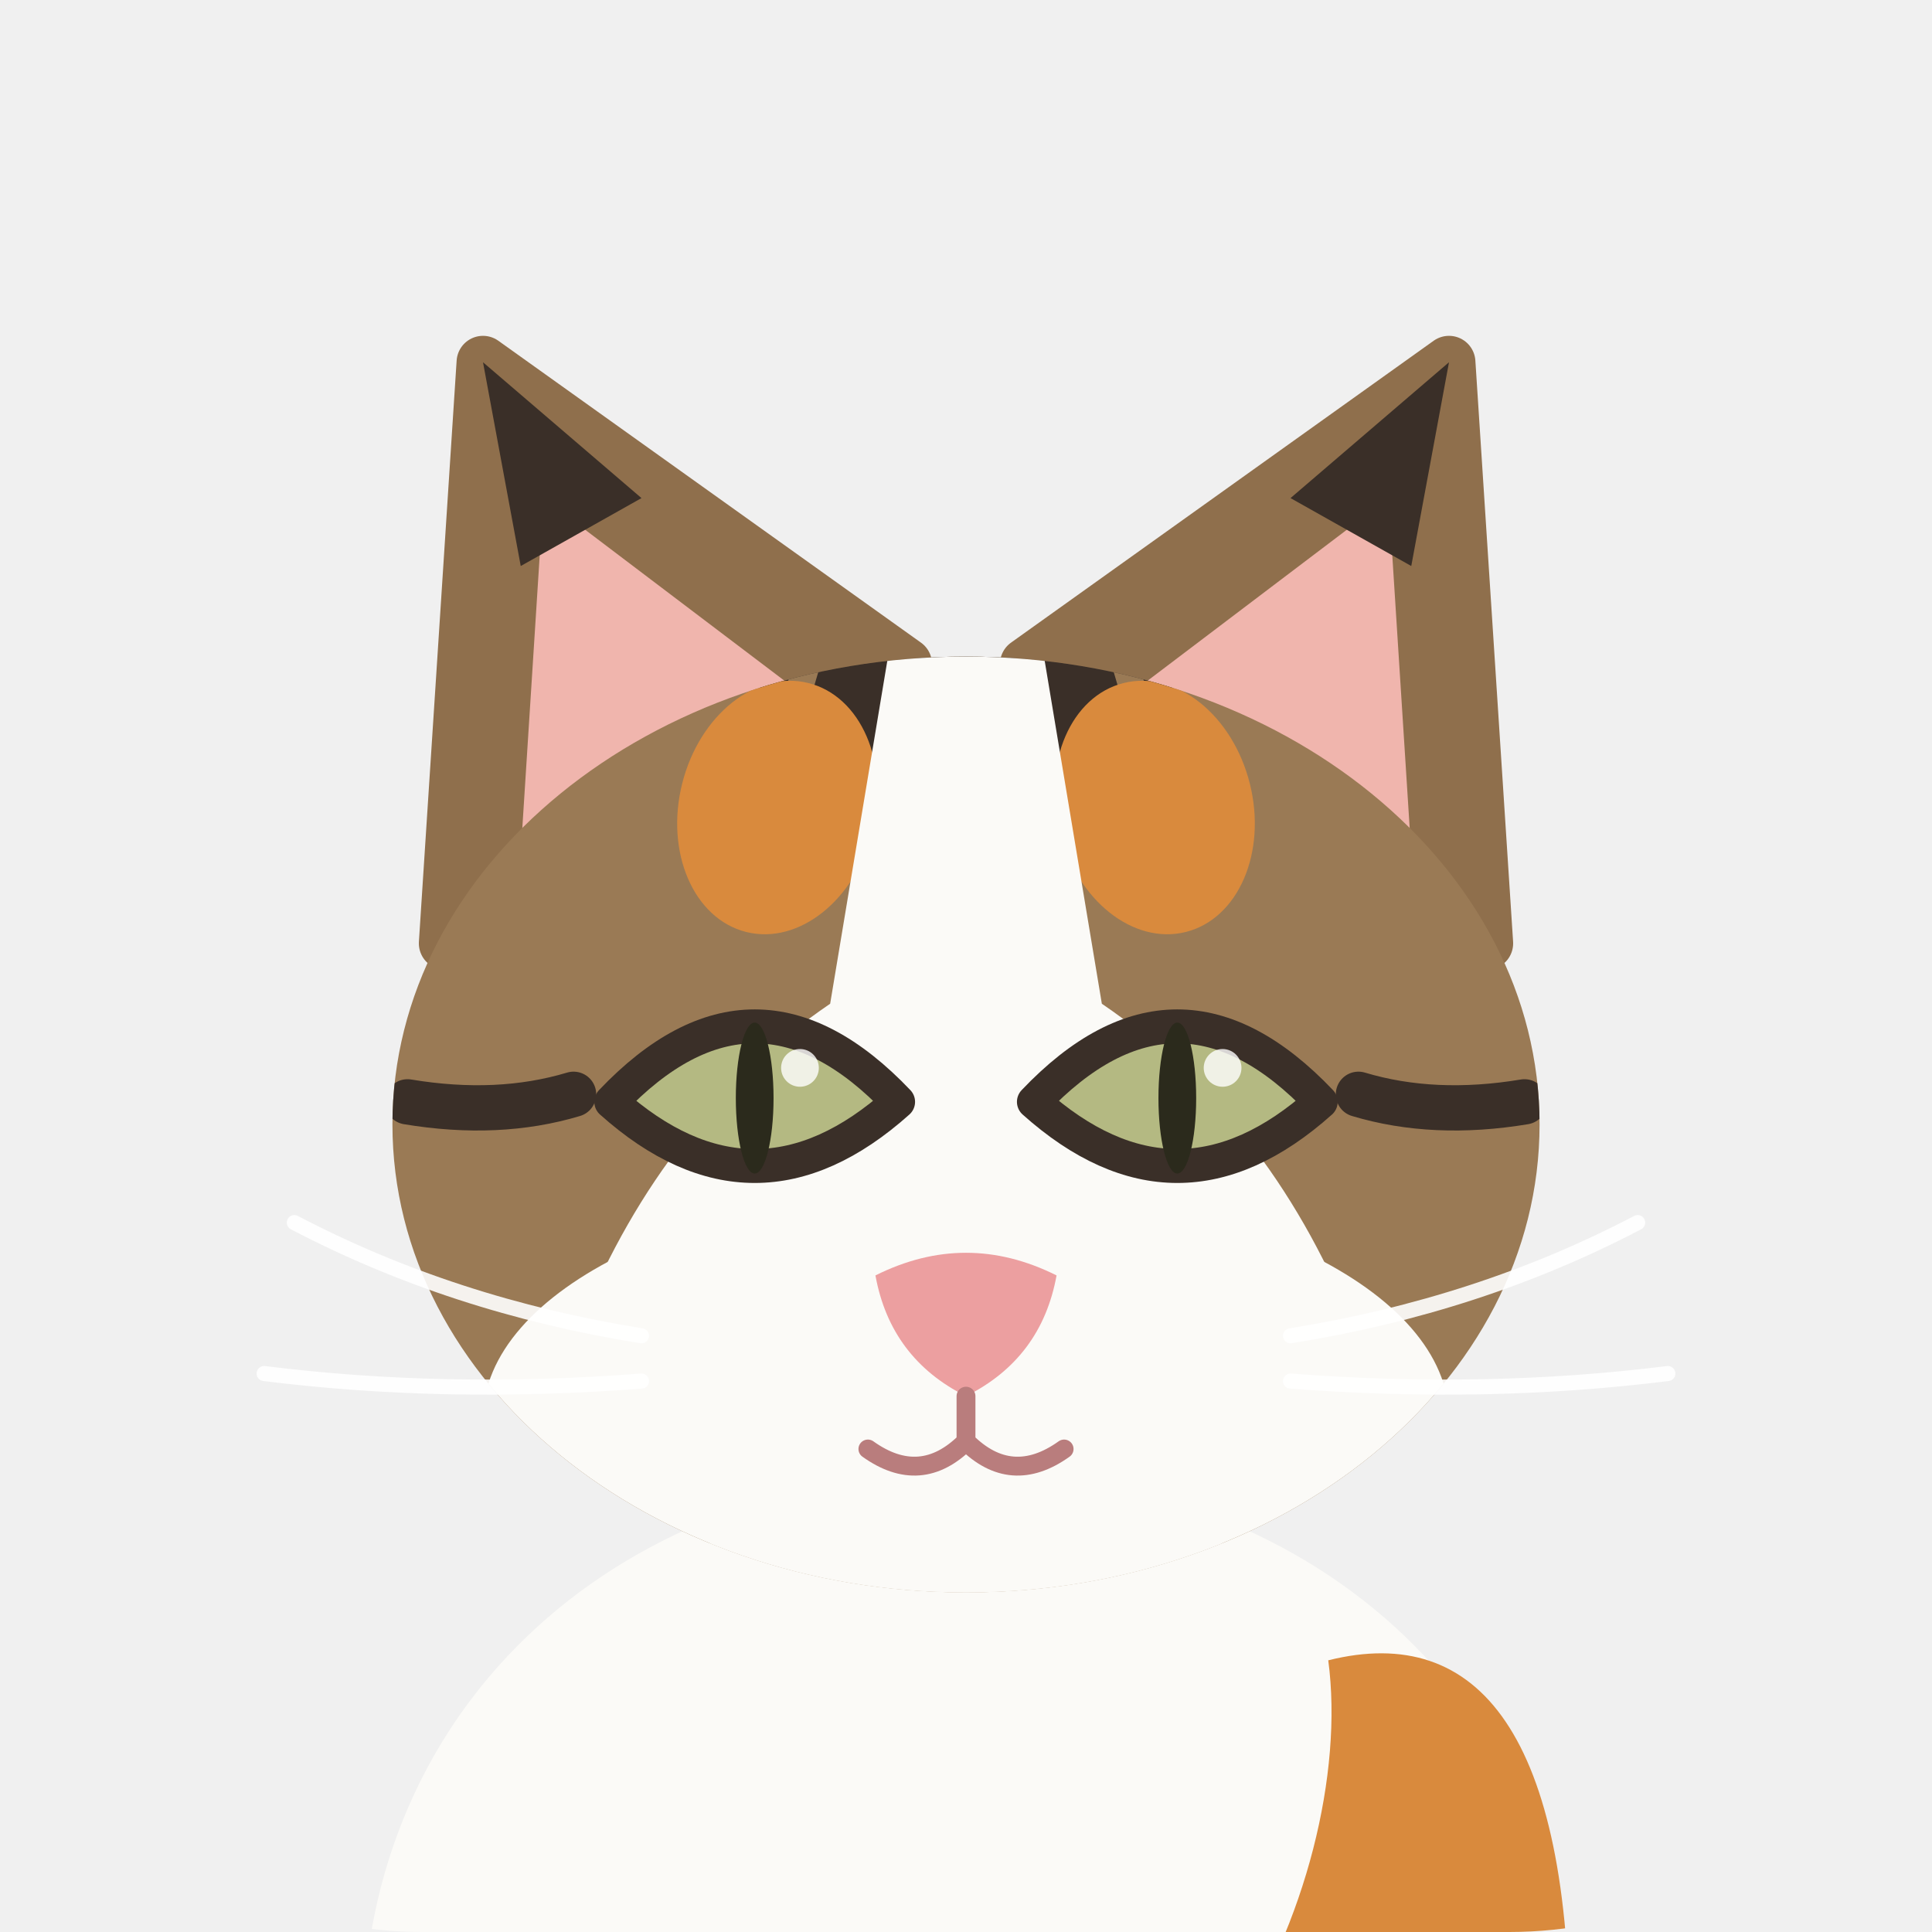
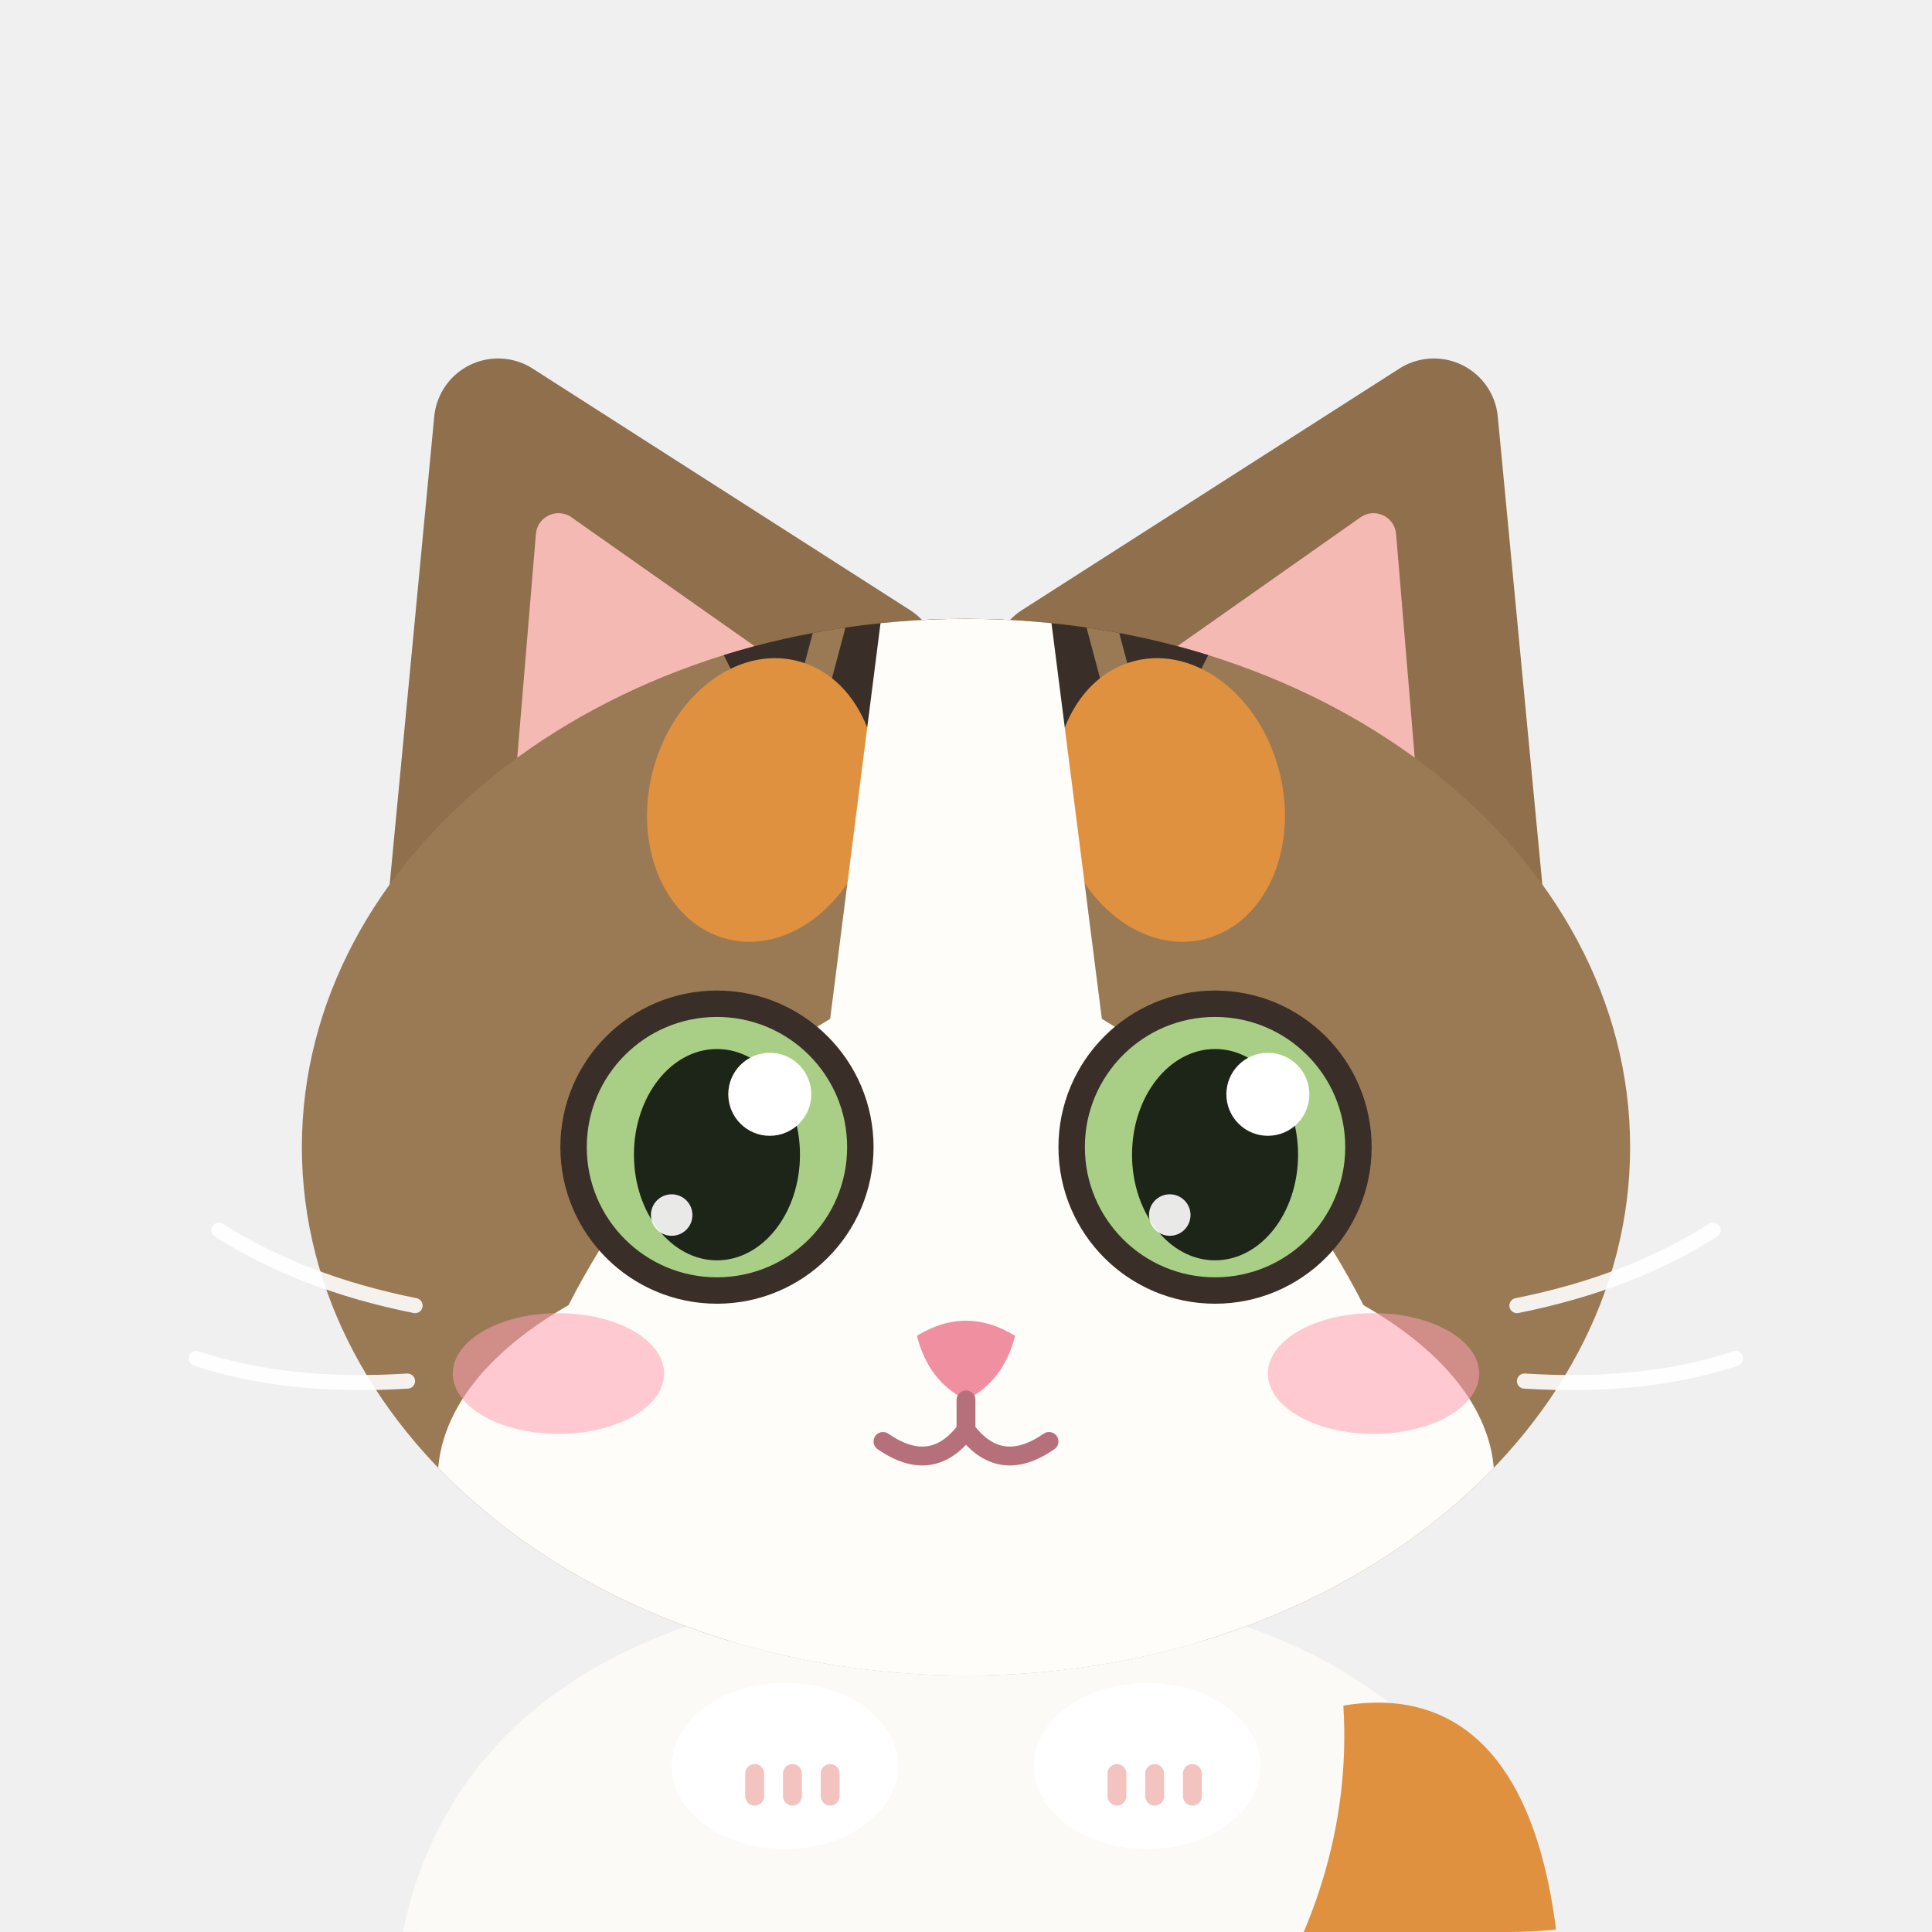
<svg xmlns="http://www.w3.org/2000/svg" viewBox="0 0 512 512">
  <style>
    .breath{animation:breath 4s ease-in-out infinite;transform-origin:256px 420px}
    .eye{animation:blink 5s infinite;transform-box:view-box}
    .ear-l{animation:twitch 7s infinite;transform-origin:150px 240px}
    .ear-r{animation:twitch 9s 2s infinite reverse;transform-origin:362px 240px}
    @keyframes breath{50%{transform:translateY(5px) scale(1.01)}}
    @keyframes blink{0%,92%,100%{transform:scaleY(1)}95%{transform:scaleY(.08)}}
    @keyframes twitch{0%,90%,100%{transform:rotate(0)}93%{transform:rotate(-7deg)}96%{transform:rotate(3deg)}}
    @media (prefers-reduced-motion:reduce){*{animation:none!important}}</style>
  <defs>
    <linearGradient id="g" x1="0" y1="0" x2="1" y2="1">
      <stop offset="0" stop-color="#8b5cff" />
      <stop offset="1" stop-color="#22b8e6" />
    </linearGradient>
    <clipPath id="frame">
      <rect width="512" height="512" rx="112" />
    </clipPath>
  </defs>
  <g class="breath">
    <g clip-path="url(#frame)">
-       <path d="M96 540c0-90 70-150 160-150s160 60 160 150z" fill="#fbfaf7" />
-       <path d="M352 440c40-10 64 20 64 100h-90c20-30 30-70 26-100z" fill="#d98a3d" />
+       <path d="M104 540c0-80 60-120 152-120s152 40 152 120z" fill="#fbfaf7" />
+       <path d="M356 452c36-6 58 22 58 88h-84c18-26 28-56 26-88z" fill="#e0913f" />
+     </g>
+     <ellipse cx="208" cy="468" rx="30" ry="22" fill="#fff" />
+     <ellipse cx="304" cy="468" rx="30" ry="22" fill="#fff" />
+     <g stroke="#f3c3c0" stroke-width="5" stroke-linecap="round">
+       <path d="M200 470v6M210 470v6M220 470v6M296 470v6M306 470v6M316 470v6" />
    </g>
    <g class="ear-l">
-       <polygon points="118,250 128,96 240,176" fill="#8f6f4c" stroke="#8f6f4c" stroke-width="14" stroke-linejoin="round" />
-       <polygon points="138,226 144,132 210,182" fill="#f0b5ad" />
-       <polygon points="128,96 138,150 170,132" fill="#3a2f28" />
+       <polygon points="120,238 132,112 232,176" fill="#8f6f4c" stroke="#8f6f4c" stroke-width="34" stroke-linejoin="round" />
+       <polygon points="142,214 148,142 202,180" fill="#f5b9b4" stroke="#f5b9b4" stroke-width="12" stroke-linejoin="round" />
    </g>
    <g class="ear-r">
-       <polygon points="394,250 384,96 272,176" fill="#8f6f4c" stroke="#8f6f4c" stroke-width="14" stroke-linejoin="round" />
-       <polygon points="374,226 368,132 302,182" fill="#f0b5ad" />
-       <polygon points="384,96 374,150 342,132" fill="#3a2f28" />
+       <polygon points="392,238 380,112 280,176" fill="#8f6f4c" stroke="#8f6f4c" stroke-width="34" stroke-linejoin="round" />
+       <polygon points="370,214 364,142 310,180" fill="#f5b9b4" stroke="#f5b9b4" stroke-width="12" stroke-linejoin="round" />
    </g>
    <clipPath id="head">
-       <ellipse cx="256" cy="298" rx="152" ry="124" />
+       <ellipse cx="256" cy="304" rx="176" ry="140" />
    </clipPath>
-     <ellipse cx="256" cy="298" rx="152" ry="124" fill="#9a7a55" />
+     <ellipse cx="256" cy="304" rx="176" ry="140" fill="#9a7a55" />
    <g clip-path="url(#head)">
-       <path d="M190 160c20-24 112-24 132 0l-20 40h-92z" fill="#3a2f28" />
-       <path d="M205 206l10 -34M235 200l6 -34M277 200l-6 -34M307 206l-10 -34" stroke="#9a7a55" stroke-width="7" stroke-linecap="round" />
-       <ellipse cx="206" cy="214" rx="26" ry="34" fill="#d98a3d" transform="rotate(14 206 214)" />
-       <ellipse cx="306" cy="214" rx="26" ry="34" fill="#d98a3d" transform="rotate(-14 306 214)" />
-       <path d="M108 292q24 4 44 -2M404 292q-24 4 -44 -2" stroke="#3a2f28" stroke-width="12" stroke-linecap="round" fill="none" />
-       <path d="M236 170q20-14 40 0l16 96q44 30 66 84q-20 80-102 80t-102-80q22-54 66-84z" fill="#fbfaf7" />
-       <ellipse cx="256" cy="376" rx="128" ry="62" fill="#fbfaf7" />
+       <path d="M180 150c30-24 122-24 152 0l-22 44h-108z" fill="#3a2f28" />
+       <path d="M212 196l8 -30M240 192l5 -30M272 192l-5 -30M300 196l-8 -30" stroke="#9a7a55" stroke-width="8" stroke-linecap="round" />
+       <ellipse cx="202" cy="212" rx="30" ry="38" fill="#e0913f" transform="rotate(14 202 212)" />
+       <ellipse cx="310" cy="212" rx="30" ry="38" fill="#e0913f" transform="rotate(-14 310 212)" />
+       <path d="M234 160q22-12 44 0l14 110q50 30 76 90q-22 90-112 90t-112-90q26-60 76-90z" fill="#fffdf9" />
+       <ellipse cx="256" cy="392" rx="140" ry="70" fill="#fffdf9" />
    </g>
-     <g class="eye" style="transform-origin:200px 290px">
-       <path d="M162 292q38-40 76 0q-38 34-76 0z" fill="#b4b982" stroke="#3a2f28" stroke-width="9" stroke-linejoin="round" />
-       <ellipse cx="200" cy="291" rx="5" ry="20" fill="#2b2a1c" />
-       <circle cx="212" cy="283" r="5" fill="#fff" opacity=".8" />
+     <ellipse cx="148" cy="364" rx="28" ry="16" fill="#ff9fb2" opacity=".55" />
+     <ellipse cx="364" cy="364" rx="28" ry="16" fill="#ff9fb2" opacity=".55" />
+     <g class="eye" style="transform-origin:190px 304px">
+       <circle cx="190" cy="304" r="38" fill="#a9cf86" stroke="#3a2f28" stroke-width="7" />
+       <ellipse cx="190" cy="306" rx="22" ry="28" fill="#1d2418" />
+       <circle cx="204" cy="290" r="11" fill="#fff" />
+       <circle cx="178" cy="322" r="5.500" fill="#fff" opacity=".9" />
    </g>
-     <g class="eye" style="transform-origin:312px 290px">
-       <path d="M274 292q38-40 76 0q-38 34-76 0z" fill="#b4b982" stroke="#3a2f28" stroke-width="9" stroke-linejoin="round" />
-       <ellipse cx="312" cy="291" rx="5" ry="20" fill="#2b2a1c" />
-       <circle cx="324" cy="283" r="5" fill="#fff" opacity=".8" />
+     <g class="eye" style="transform-origin:322px 304px">
+       <circle cx="322" cy="304" r="38" fill="#a9cf86" stroke="#3a2f28" stroke-width="7" />
+       <ellipse cx="322" cy="306" rx="22" ry="28" fill="#1d2418" />
+       <circle cx="336" cy="290" r="11" fill="#fff" />
+       <circle cx="310" cy="322" r="5.500" fill="#fff" opacity=".9" />
    </g>
-     <path d="M232 338q24-12 48 0q-4 22-24 32q-20-10-24-32z" fill="#ec9fa0" />
-     <path d="M256 370v12m0 0q-12 12-26 2m26-2q12 12 26 2" fill="none" stroke="#b97d7d" stroke-width="5" stroke-linecap="round" />
+     <path d="M243 354q13-8 26 0q-3 12-13 17q-10-5-13-17z" fill="#f08fa0" />
+     <path d="M256 371v8m0 0q-9 12-22 3m22-3q9 12 22 3" fill="none" stroke="#b5707c" stroke-width="5" stroke-linecap="round" />
    <g class="whisk" stroke="#fff" stroke-width="4" stroke-linecap="round" fill="none" opacity=".9">
-       <path d="M170 354q-50-8-92-30M170 366q-52 4-100 -2M342 354q50-8 92-30M342 366q52 4 100 -2" />
+       <path d="M110 346q-30-6-52-20M108 366q-32 2-56-6M402 346q30-6 52-20M404 366q32 2 56-6" />
    </g>
  </g>
</svg>
